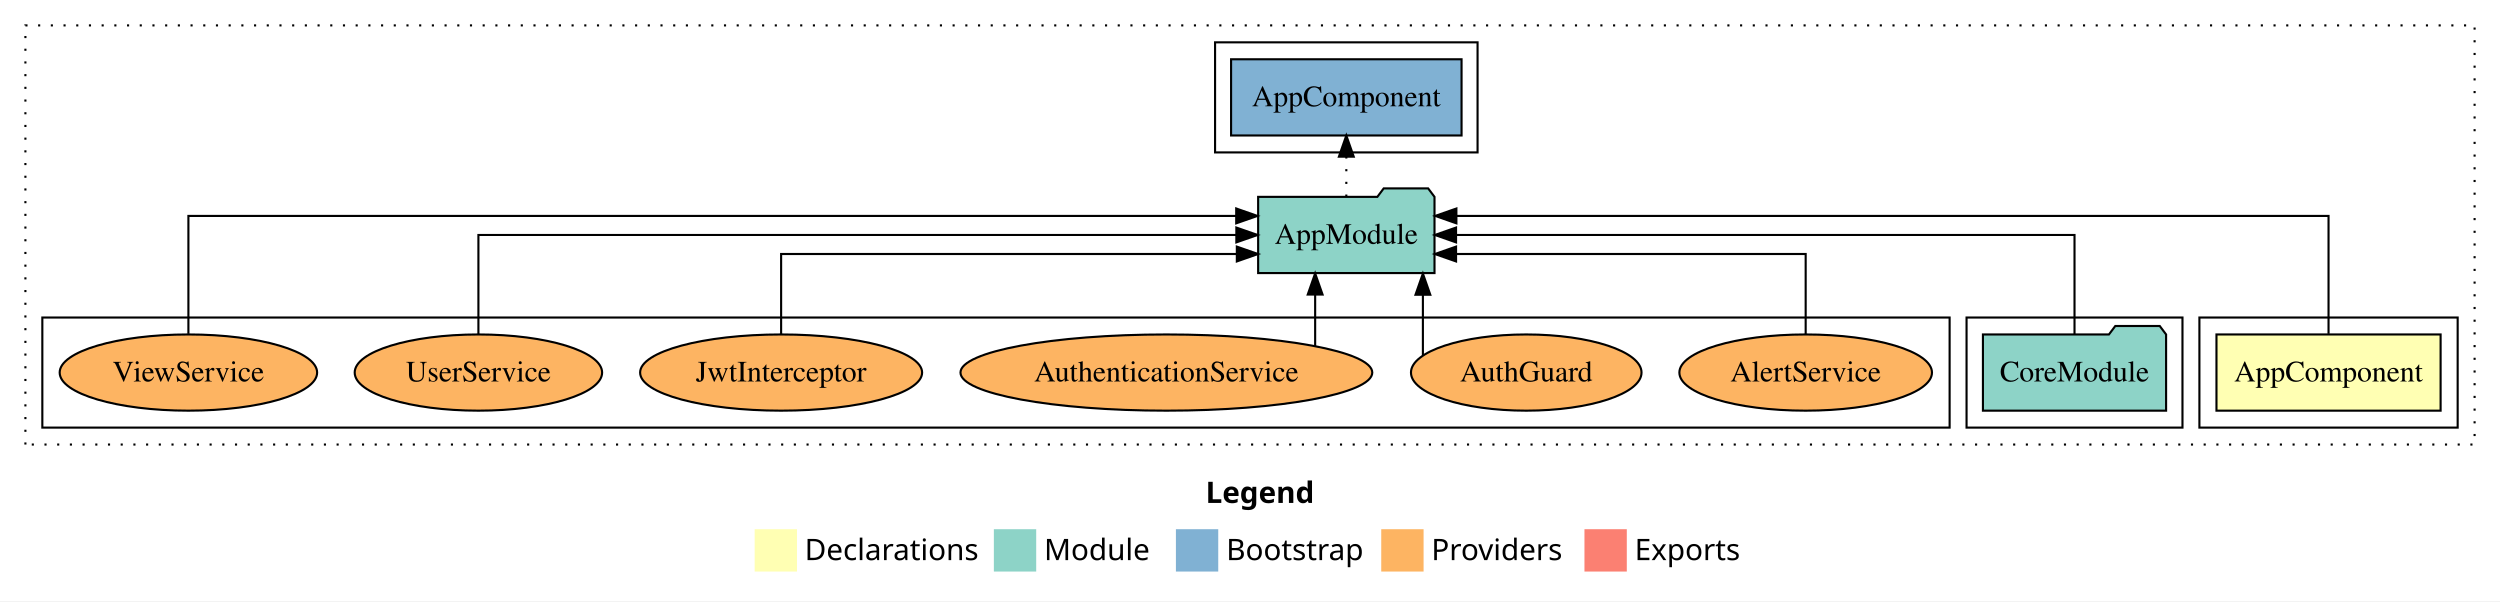
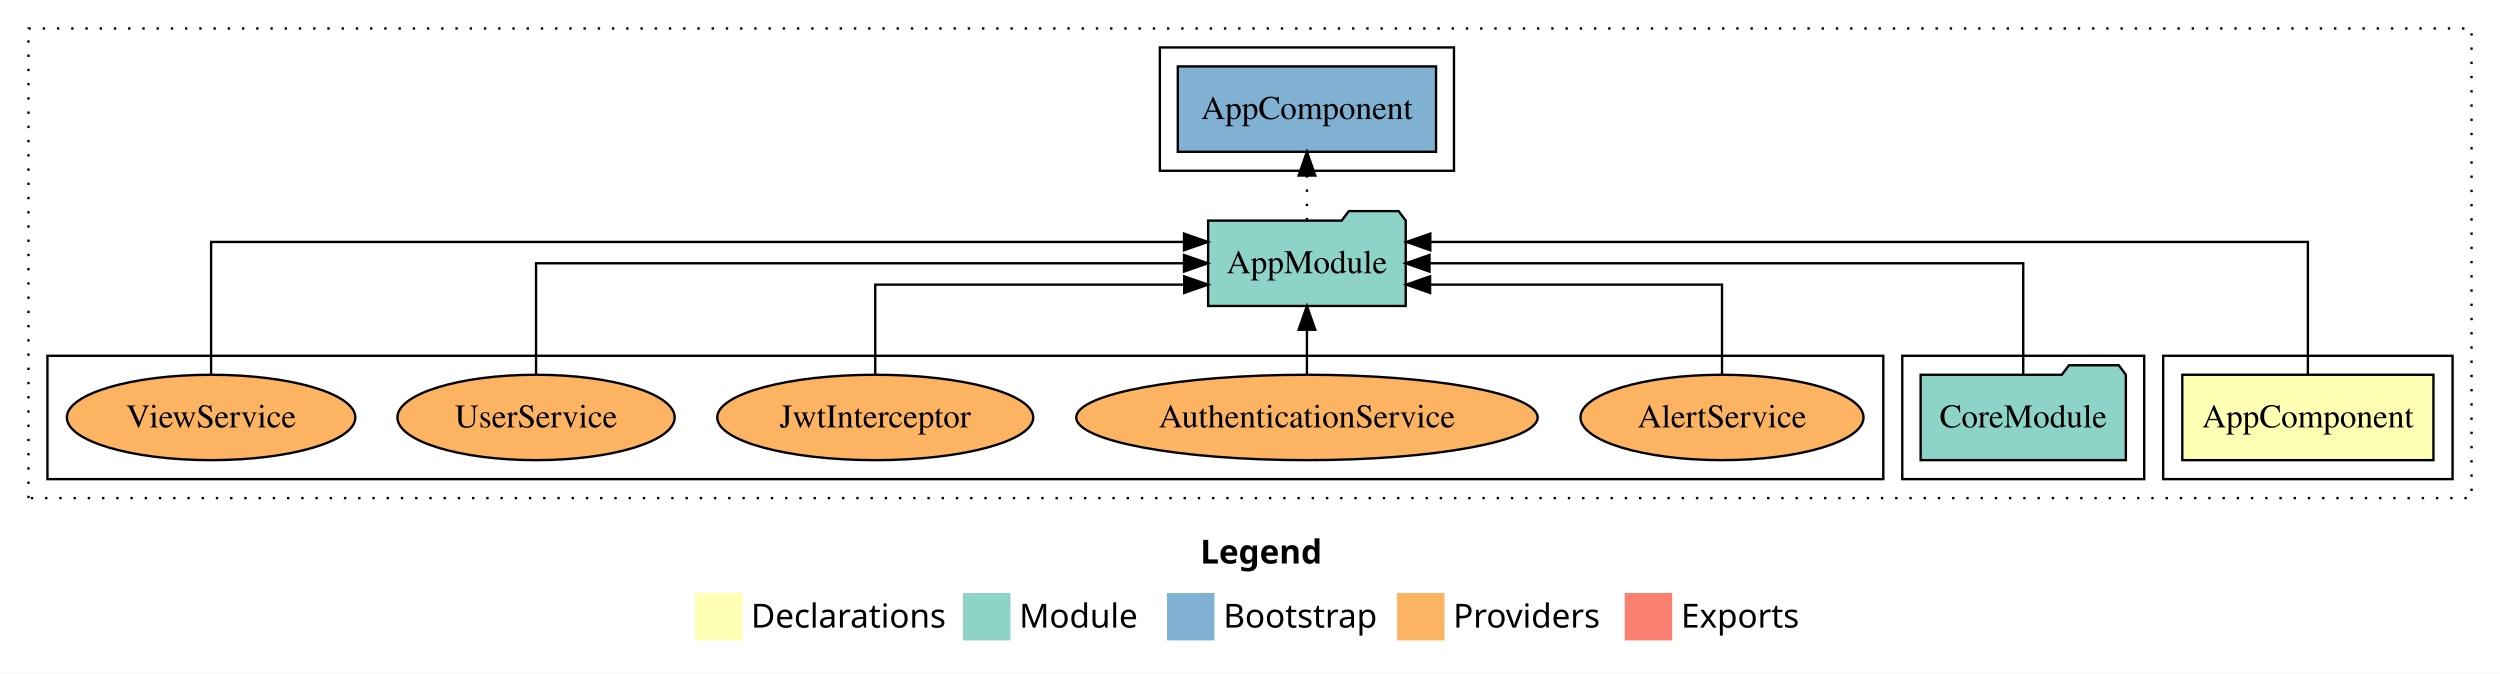
- <svg xmlns="http://www.w3.org/2000/svg" width="1181pt" height="284pt" viewBox="0.00 0.00 1181.00 284.00">
+ <svg xmlns="http://www.w3.org/2000/svg" width="1054pt" height="284pt" viewBox="0.00 0.00 1054.00 284.00">
  <g id="graph0" class="graph" transform="scale(1 1) rotate(0) translate(4 280)">
-     <polygon fill="#ffffff" stroke="transparent" points="-4,4 -4,-280 1177,-280 1177,4 -4,4" />
-     <text text-anchor="start" x="565.509" y="-42.4" font-family="sans-serif" font-weight="bold" font-size="14.00" fill="#000000">Legend</text>
-     <polygon fill="#ffffb3" stroke="transparent" points="352.5,-10 352.5,-30 372.5,-30 372.5,-10 352.5,-10" />
-     <text text-anchor="start" x="376.129" y="-15.4" font-family="sans-serif" font-size="14.00" fill="#000000">  Declarations</text>
-     <polygon fill="#8dd3c7" stroke="transparent" points="465.5,-10 465.5,-30 485.5,-30 485.5,-10 465.5,-10" />
-     <text text-anchor="start" x="489.225" y="-15.4" font-family="sans-serif" font-size="14.00" fill="#000000">  Module</text>
-     <polygon fill="#80b1d3" stroke="transparent" points="551.5,-10 551.5,-30 571.5,-30 571.5,-10 551.5,-10" />
-     <text text-anchor="start" x="575.281" y="-15.4" font-family="sans-serif" font-size="14.00" fill="#000000">  Bootstrap</text>
-     <polygon fill="#fdb462" stroke="transparent" points="648.5,-10 648.5,-30 668.5,-30 668.5,-10 648.5,-10" />
-     <text text-anchor="start" x="672.173" y="-15.4" font-family="sans-serif" font-size="14.00" fill="#000000">  Providers</text>
-     <polygon fill="#fb8072" stroke="transparent" points="744.5,-10 744.5,-30 764.5,-30 764.5,-10 744.5,-10" />
-     <text text-anchor="start" x="768.226" y="-15.4" font-family="sans-serif" font-size="14.00" fill="#000000">  Exports</text>
+     <polygon fill="#ffffff" stroke="transparent" points="-4,4 -4,-280 1050,-280 1050,4 -4,4" />
+     <text text-anchor="start" x="502.009" y="-42.4" font-family="sans-serif" font-weight="bold" font-size="14.00" fill="#000000">Legend</text>
+     <polygon fill="#ffffb3" stroke="transparent" points="289,-10 289,-30 309,-30 309,-10 289,-10" />
+     <text text-anchor="start" x="312.629" y="-15.4" font-family="sans-serif" font-size="14.00" fill="#000000">  Declarations</text>
+     <polygon fill="#8dd3c7" stroke="transparent" points="402,-10 402,-30 422,-30 422,-10 402,-10" />
+     <text text-anchor="start" x="425.725" y="-15.4" font-family="sans-serif" font-size="14.00" fill="#000000">  Module</text>
+     <polygon fill="#80b1d3" stroke="transparent" points="488,-10 488,-30 508,-30 508,-10 488,-10" />
+     <text text-anchor="start" x="511.781" y="-15.4" font-family="sans-serif" font-size="14.00" fill="#000000">  Bootstrap</text>
+     <polygon fill="#fdb462" stroke="transparent" points="585,-10 585,-30 605,-30 605,-10 585,-10" />
+     <text text-anchor="start" x="608.673" y="-15.4" font-family="sans-serif" font-size="14.00" fill="#000000">  Providers</text>
+     <polygon fill="#fb8072" stroke="transparent" points="681,-10 681,-30 701,-30 701,-10 681,-10" />
+     <text text-anchor="start" x="704.726" y="-15.4" font-family="sans-serif" font-size="14.00" fill="#000000">  Exports</text>
    <g id="clust1" class="cluster">
-       <polygon fill="none" stroke="#000000" stroke-dasharray="1,5" points="8,-70 8,-268 1165,-268 1165,-70 8,-70" />
+       <polygon fill="none" stroke="#000000" stroke-dasharray="1,5" points="8,-70 8,-268 1038,-268 1038,-70 8,-70" />
    </g>
    <g id="clust2" class="cluster">
-       <polygon fill="none" stroke="#000000" points="1035,-78 1035,-130 1157,-130 1157,-78 1035,-78" />
+       <polygon fill="none" stroke="#000000" points="908,-78 908,-130 1030,-130 1030,-78 908,-78" />
    </g>
    <g id="clust4" class="cluster">
-       <polygon fill="none" stroke="#000000" points="925,-78 925,-130 1027,-130 1027,-78 925,-78" />
+       <polygon fill="none" stroke="#000000" points="798,-78 798,-130 900,-130 900,-78 798,-78" />
    </g>
    <g id="clust6" class="cluster">
-       <polygon fill="none" stroke="#000000" points="570,-208 570,-260 694,-260 694,-208 570,-208" />
+       <polygon fill="none" stroke="#000000" points="485,-208 485,-260 609,-260 609,-208 485,-208" />
    </g>
    <g id="clust7" class="cluster">
-       <polygon fill="none" stroke="#000000" points="16,-78 16,-130 917,-130 917,-78 16,-78" />
+       <polygon fill="none" stroke="#000000" points="16,-78 16,-130 790,-130 790,-78 16,-78" />
    </g>
    <g id="node1" class="node">
-       <polygon fill="#ffffb3" stroke="#000000" points="1148.94,-122 1043.06,-122 1043.06,-86 1148.94,-86 1148.94,-122" />
-       <text text-anchor="middle" x="1096" y="-99.8" font-family="Times,serif" font-size="14.00" fill="#000000">AppComponent</text>
+       <polygon fill="#ffffb3" stroke="#000000" points="1021.94,-122 916.06,-122 916.06,-86 1021.94,-86 1021.94,-122" />
+       <text text-anchor="middle" x="969" y="-99.8" font-family="Times,serif" font-size="14.00" fill="#000000">AppComponent</text>
    </g>
    <g id="node2" class="node">
-       <polygon fill="#8dd3c7" stroke="#000000" points="673.657,-187 670.657,-191 649.657,-191 646.657,-187 590.343,-187 590.343,-151 673.657,-151 673.657,-187" />
-       <text text-anchor="middle" x="632" y="-164.8" font-family="Times,serif" font-size="14.00" fill="#000000">AppModule</text>
+       <polygon fill="#8dd3c7" stroke="#000000" points="588.657,-187 585.657,-191 564.657,-191 561.657,-187 505.343,-187 505.343,-151 588.657,-151 588.657,-187" />
+       <text text-anchor="middle" x="547" y="-164.8" font-family="Times,serif" font-size="14.00" fill="#000000">AppModule</text>
    </g>
    <g id="edge1" class="edge">
-       <path fill="none" stroke="#000000" d="M1096,-122.292C1096,-144.206 1096,-178 1096,-178 1096,-178 683.995,-178 683.995,-178" />
-       <polygon fill="#000000" stroke="#000000" points="683.995,-174.5 673.995,-178 683.995,-181.5 683.995,-174.5" />
+       <path fill="none" stroke="#000000" d="M969,-122.292C969,-144.206 969,-178 969,-178 969,-178 599.006,-178 599.006,-178" />
+       <polygon fill="#000000" stroke="#000000" points="599.006,-174.5 589.006,-178 599.006,-181.5 599.006,-174.5" />
    </g>
    <g id="node4" class="node">
-       <polygon fill="#80b1d3" stroke="#000000" points="686.439,-252 577.561,-252 577.561,-216 686.439,-216 686.439,-252" />
-       <text text-anchor="middle" x="632" y="-229.8" font-family="Times,serif" font-size="14.00" fill="#000000">AppComponent </text>
+       <polygon fill="#80b1d3" stroke="#000000" points="601.439,-252 492.561,-252 492.561,-216 601.439,-216 601.439,-252" />
+       <text text-anchor="middle" x="547" y="-229.8" font-family="Times,serif" font-size="14.00" fill="#000000">AppComponent </text>
    </g>
    <g id="edge3" class="edge">
-       <path fill="none" stroke="#000000" stroke-dasharray="1,5" d="M632,-187.106C632,-187.106 632,-205.991 632,-205.991" />
-       <polygon fill="#000000" stroke="#000000" points="628.5,-205.991 632,-215.991 635.5,-205.991 628.5,-205.991" />
+       <path fill="none" stroke="#000000" stroke-dasharray="1,5" d="M547,-187.106C547,-187.106 547,-205.991 547,-205.991" />
+       <polygon fill="#000000" stroke="#000000" points="543.5,-205.991 547,-215.991 550.5,-205.991 543.5,-205.991" />
    </g>
    <g id="node3" class="node">
-       <polygon fill="#8dd3c7" stroke="#000000" points="1019.262,-122 1016.262,-126 995.262,-126 992.262,-122 932.738,-122 932.738,-86 1019.262,-86 1019.262,-122" />
-       <text text-anchor="middle" x="976" y="-99.8" font-family="Times,serif" font-size="14.00" fill="#000000">CoreModule</text>
+       <polygon fill="#8dd3c7" stroke="#000000" points="892.262,-122 889.262,-126 868.262,-126 865.262,-122 805.738,-122 805.738,-86 892.262,-86 892.262,-122" />
+       <text text-anchor="middle" x="849" y="-99.8" font-family="Times,serif" font-size="14.00" fill="#000000">CoreModule</text>
    </g>
    <g id="edge2" class="edge">
-       <path fill="none" stroke="#000000" d="M976,-122.106C976,-141.339 976,-169 976,-169 976,-169 683.837,-169 683.837,-169" />
-       <polygon fill="#000000" stroke="#000000" points="683.837,-165.5 673.837,-169 683.837,-172.5 683.837,-165.5" />
+       <path fill="none" stroke="#000000" d="M849,-122.106C849,-141.339 849,-169 849,-169 849,-169 598.675,-169 598.675,-169" />
+       <polygon fill="#000000" stroke="#000000" points="598.675,-165.5 588.675,-169 598.675,-172.5 598.675,-165.5" />
    </g>
    <g id="node5" class="node">
-       <ellipse fill="#fdb462" stroke="#000000" cx="849" cy="-104" rx="59.665" ry="18" />
-       <text text-anchor="middle" x="849" y="-99.8" font-family="Times,serif" font-size="14.00" fill="#000000">AlertService</text>
+       <ellipse fill="#fdb462" stroke="#000000" cx="722" cy="-104" rx="59.665" ry="18" />
+       <text text-anchor="middle" x="722" y="-99.8" font-family="Times,serif" font-size="14.00" fill="#000000">AlertService</text>
    </g>
    <g id="edge4" class="edge">
-       <path fill="none" stroke="#000000" d="M849,-122.027C849,-138.398 849,-160 849,-160 849,-160 683.84,-160 683.84,-160" />
-       <polygon fill="#000000" stroke="#000000" points="683.84,-156.5 673.84,-160 683.84,-163.5 683.84,-156.5" />
+       <path fill="none" stroke="#000000" d="M722,-122.027C722,-138.398 722,-160 722,-160 722,-160 598.917,-160 598.917,-160" />
+       <polygon fill="#000000" stroke="#000000" points="598.917,-156.5 588.917,-160 598.917,-163.5 598.917,-156.5" />
    </g>
    <g id="node6" class="node">
-       <ellipse fill="#fdb462" stroke="#000000" cx="717" cy="-104" rx="54.457" ry="18" />
-       <text text-anchor="middle" x="717" y="-99.8" font-family="Times,serif" font-size="14.00" fill="#000000">AuthGuard</text>
-     </g>
-     <g id="edge5" class="edge">
-       <path fill="none" stroke="#000000" d="M668.175,-112.232C668.175,-112.232 668.175,-140.757 668.175,-140.757" />
-       <polygon fill="#000000" stroke="#000000" points="664.675,-140.757 668.175,-150.757 671.675,-140.757 664.675,-140.757" />
-     </g>
-     <g id="node7" class="node">
      <ellipse fill="#fdb462" stroke="#000000" cx="547" cy="-104" rx="97.268" ry="18" />
      <text text-anchor="middle" x="547" y="-99.8" font-family="Times,serif" font-size="14.00" fill="#000000">AuthenticationService</text>
    </g>
-     <g id="edge6" class="edge">
-       <path fill="none" stroke="#000000" d="M617.278,-116.533C617.278,-116.533 617.278,-140.851 617.278,-140.851" />
-       <polygon fill="#000000" stroke="#000000" points="613.778,-140.851 617.278,-150.851 620.778,-140.851 613.778,-140.851" />
+     <g id="edge5" class="edge">
+       <path fill="none" stroke="#000000" d="M547,-122.106C547,-122.106 547,-140.991 547,-140.991" />
+       <polygon fill="#000000" stroke="#000000" points="543.5,-140.991 547,-150.991 550.5,-140.991 543.5,-140.991" />
    </g>
-     <g id="node8" class="node">
+     <g id="node7" class="node">
      <ellipse fill="#fdb462" stroke="#000000" cx="365" cy="-104" rx="66.609" ry="18" />
      <text text-anchor="middle" x="365" y="-99.8" font-family="Times,serif" font-size="14.00" fill="#000000">JwtInterceptor</text>
    </g>
-     <g id="edge7" class="edge">
-       <path fill="none" stroke="#000000" d="M365,-122.027C365,-138.398 365,-160 365,-160 365,-160 580.281,-160 580.281,-160" />
-       <polygon fill="#000000" stroke="#000000" points="580.281,-163.5 590.281,-160 580.281,-156.5 580.281,-163.5" />
+     <g id="edge6" class="edge">
+       <path fill="none" stroke="#000000" d="M365,-122.027C365,-138.398 365,-160 365,-160 365,-160 495.245,-160 495.245,-160" />
+       <polygon fill="#000000" stroke="#000000" points="495.246,-163.5 505.245,-160 495.245,-156.5 495.246,-163.5" />
    </g>
-     <g id="node9" class="node">
+     <g id="node8" class="node">
      <ellipse fill="#fdb462" stroke="#000000" cx="222" cy="-104" rx="58.441" ry="18" />
      <text text-anchor="middle" x="222" y="-99.8" font-family="Times,serif" font-size="14.00" fill="#000000">UserService</text>
    </g>
-     <g id="edge8" class="edge">
-       <path fill="none" stroke="#000000" d="M222,-122.106C222,-141.339 222,-169 222,-169 222,-169 580.05,-169 580.05,-169" />
-       <polygon fill="#000000" stroke="#000000" points="580.05,-172.5 590.05,-169 580.05,-165.5 580.05,-172.5" />
+     <g id="edge7" class="edge">
+       <path fill="none" stroke="#000000" d="M222,-122.106C222,-141.339 222,-169 222,-169 222,-169 495.177,-169 495.177,-169" />
+       <polygon fill="#000000" stroke="#000000" points="495.177,-172.5 505.177,-169 495.177,-165.5 495.177,-172.5" />
    </g>
-     <g id="node10" class="node">
+     <g id="node9" class="node">
      <ellipse fill="#fdb462" stroke="#000000" cx="85" cy="-104" rx="60.81" ry="18" />
      <text text-anchor="middle" x="85" y="-99.8" font-family="Times,serif" font-size="14.00" fill="#000000">ViewService</text>
    </g>
-     <g id="edge9" class="edge">
-       <path fill="none" stroke="#000000" d="M85,-122.292C85,-144.206 85,-178 85,-178 85,-178 579.986,-178 579.986,-178" />
-       <polygon fill="#000000" stroke="#000000" points="579.986,-181.5 589.986,-178 579.986,-174.5 579.986,-181.5" />
+     <g id="edge8" class="edge">
+       <path fill="none" stroke="#000000" d="M85,-122.292C85,-144.206 85,-178 85,-178 85,-178 495.186,-178 495.186,-178" />
+       <polygon fill="#000000" stroke="#000000" points="495.186,-181.5 505.186,-178 495.186,-174.5 495.186,-181.5" />
    </g>
  </g>
</svg>
